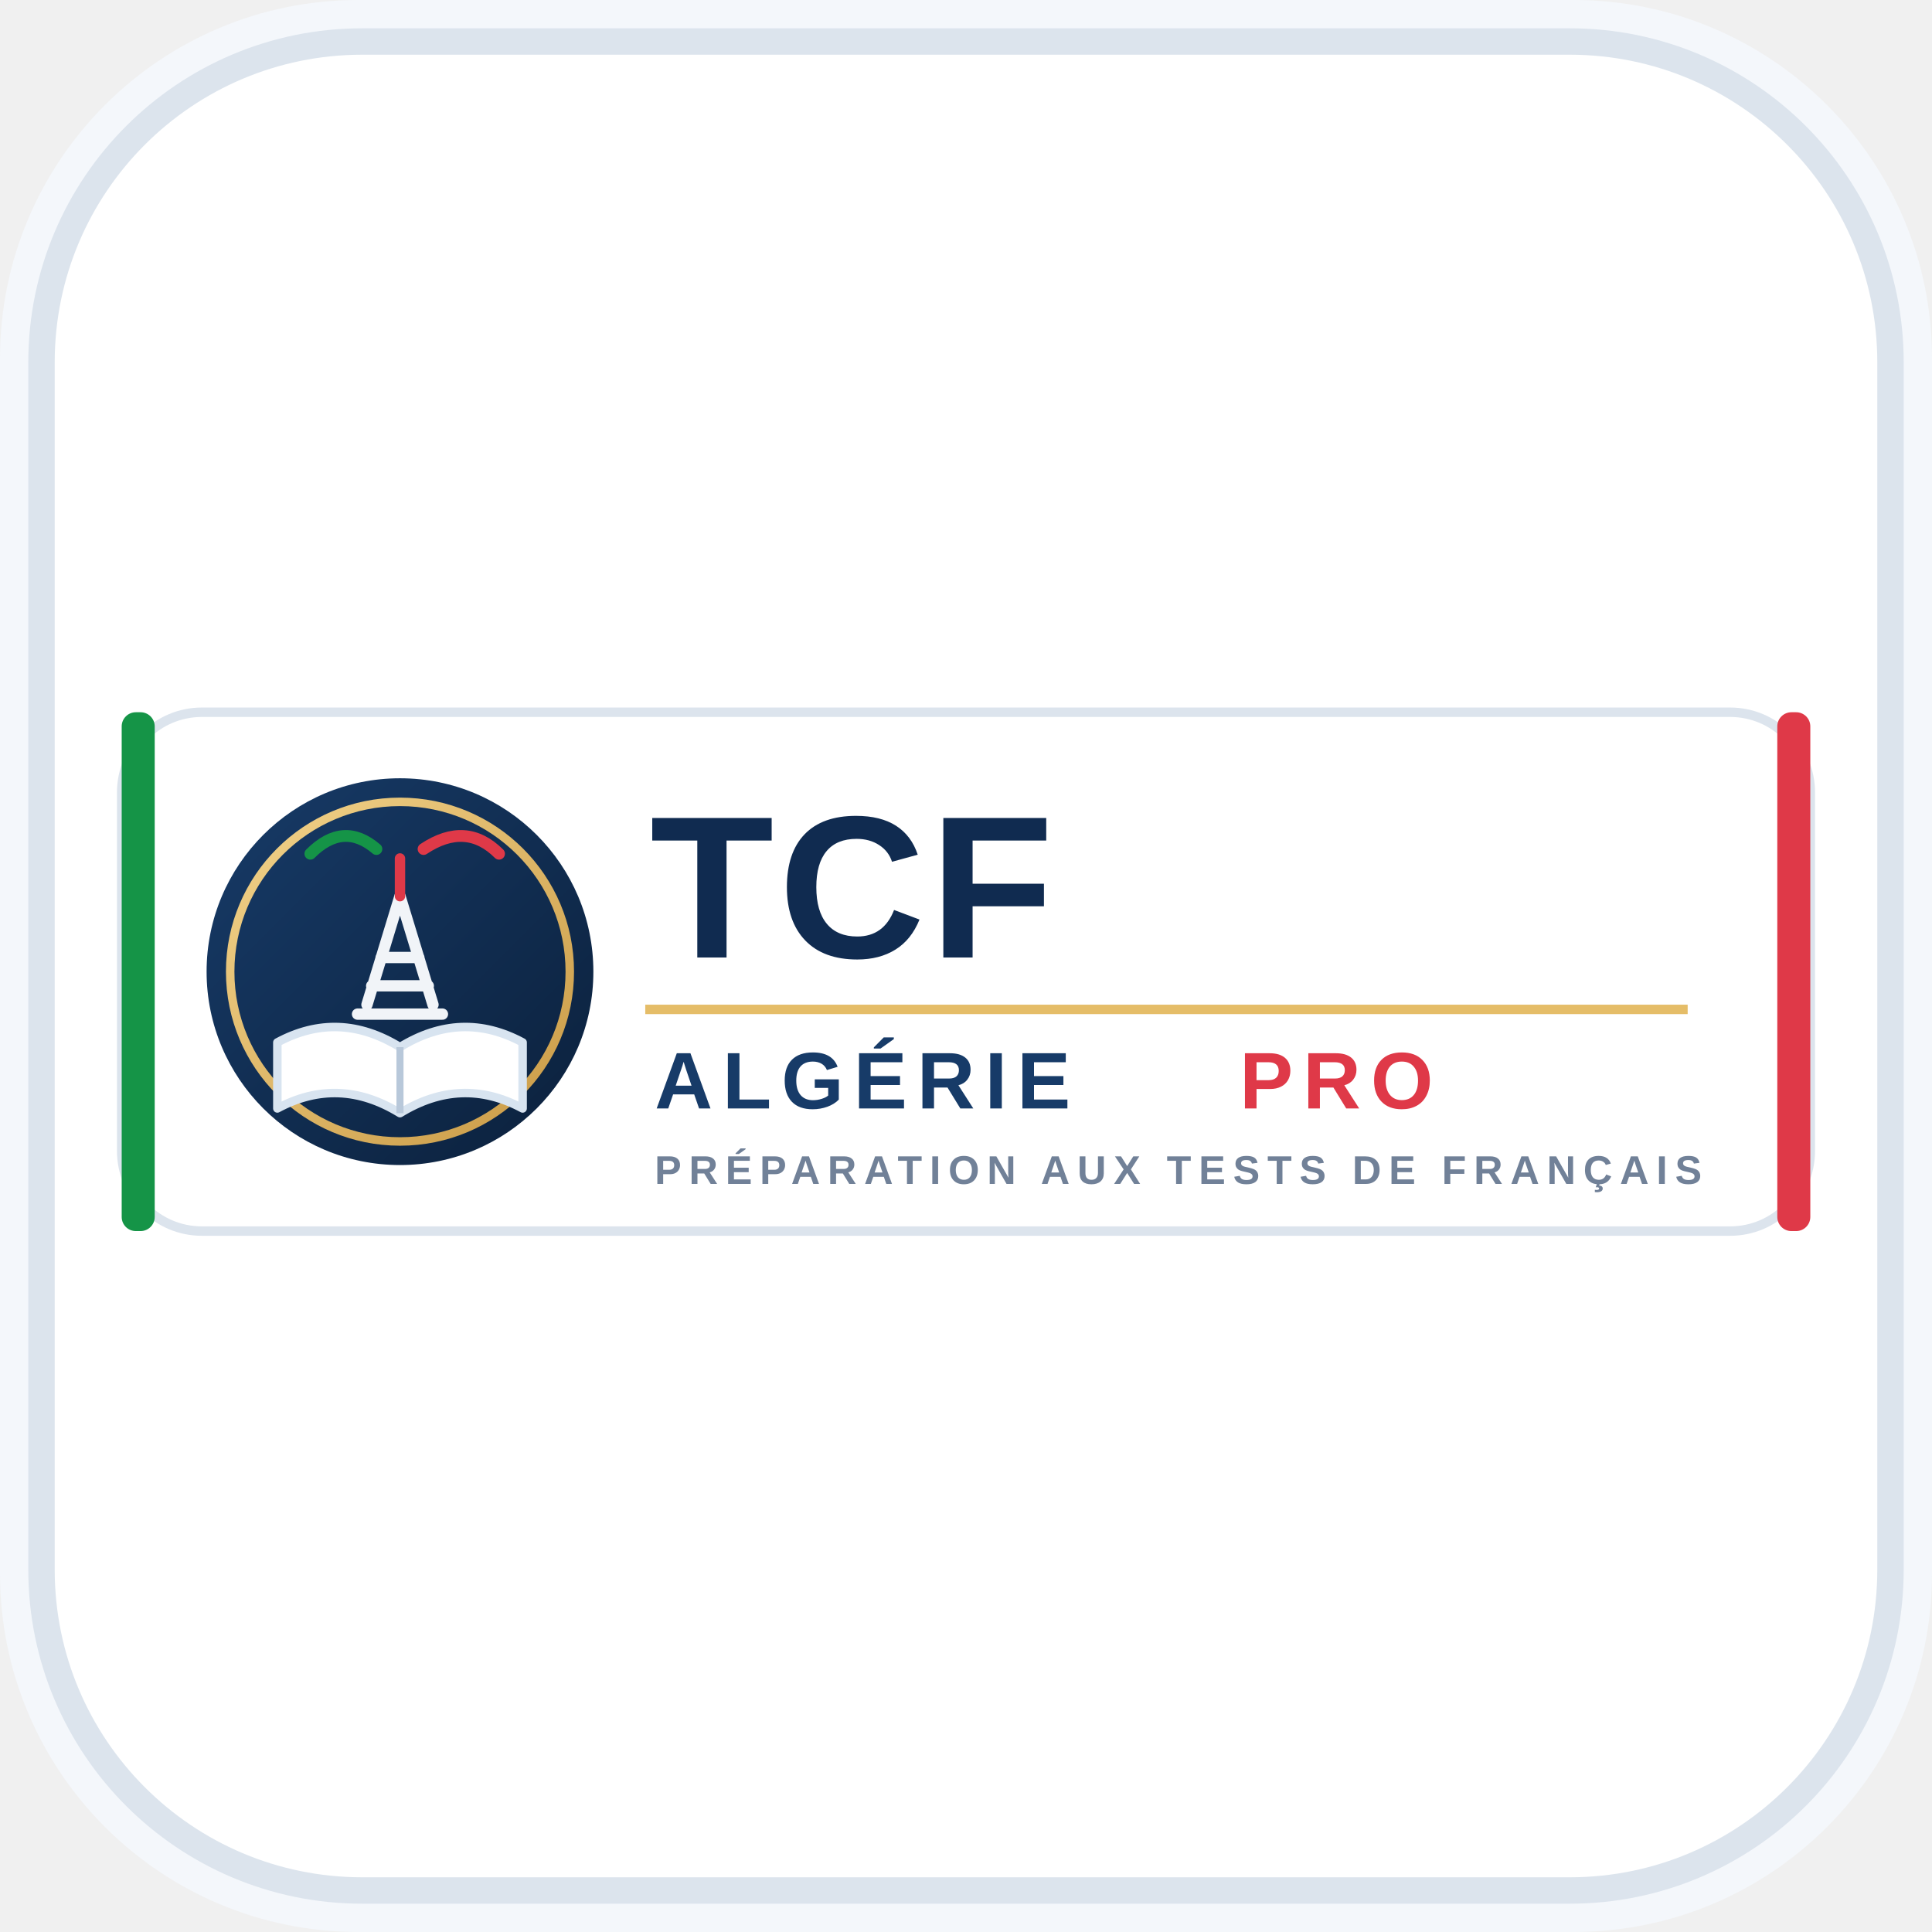
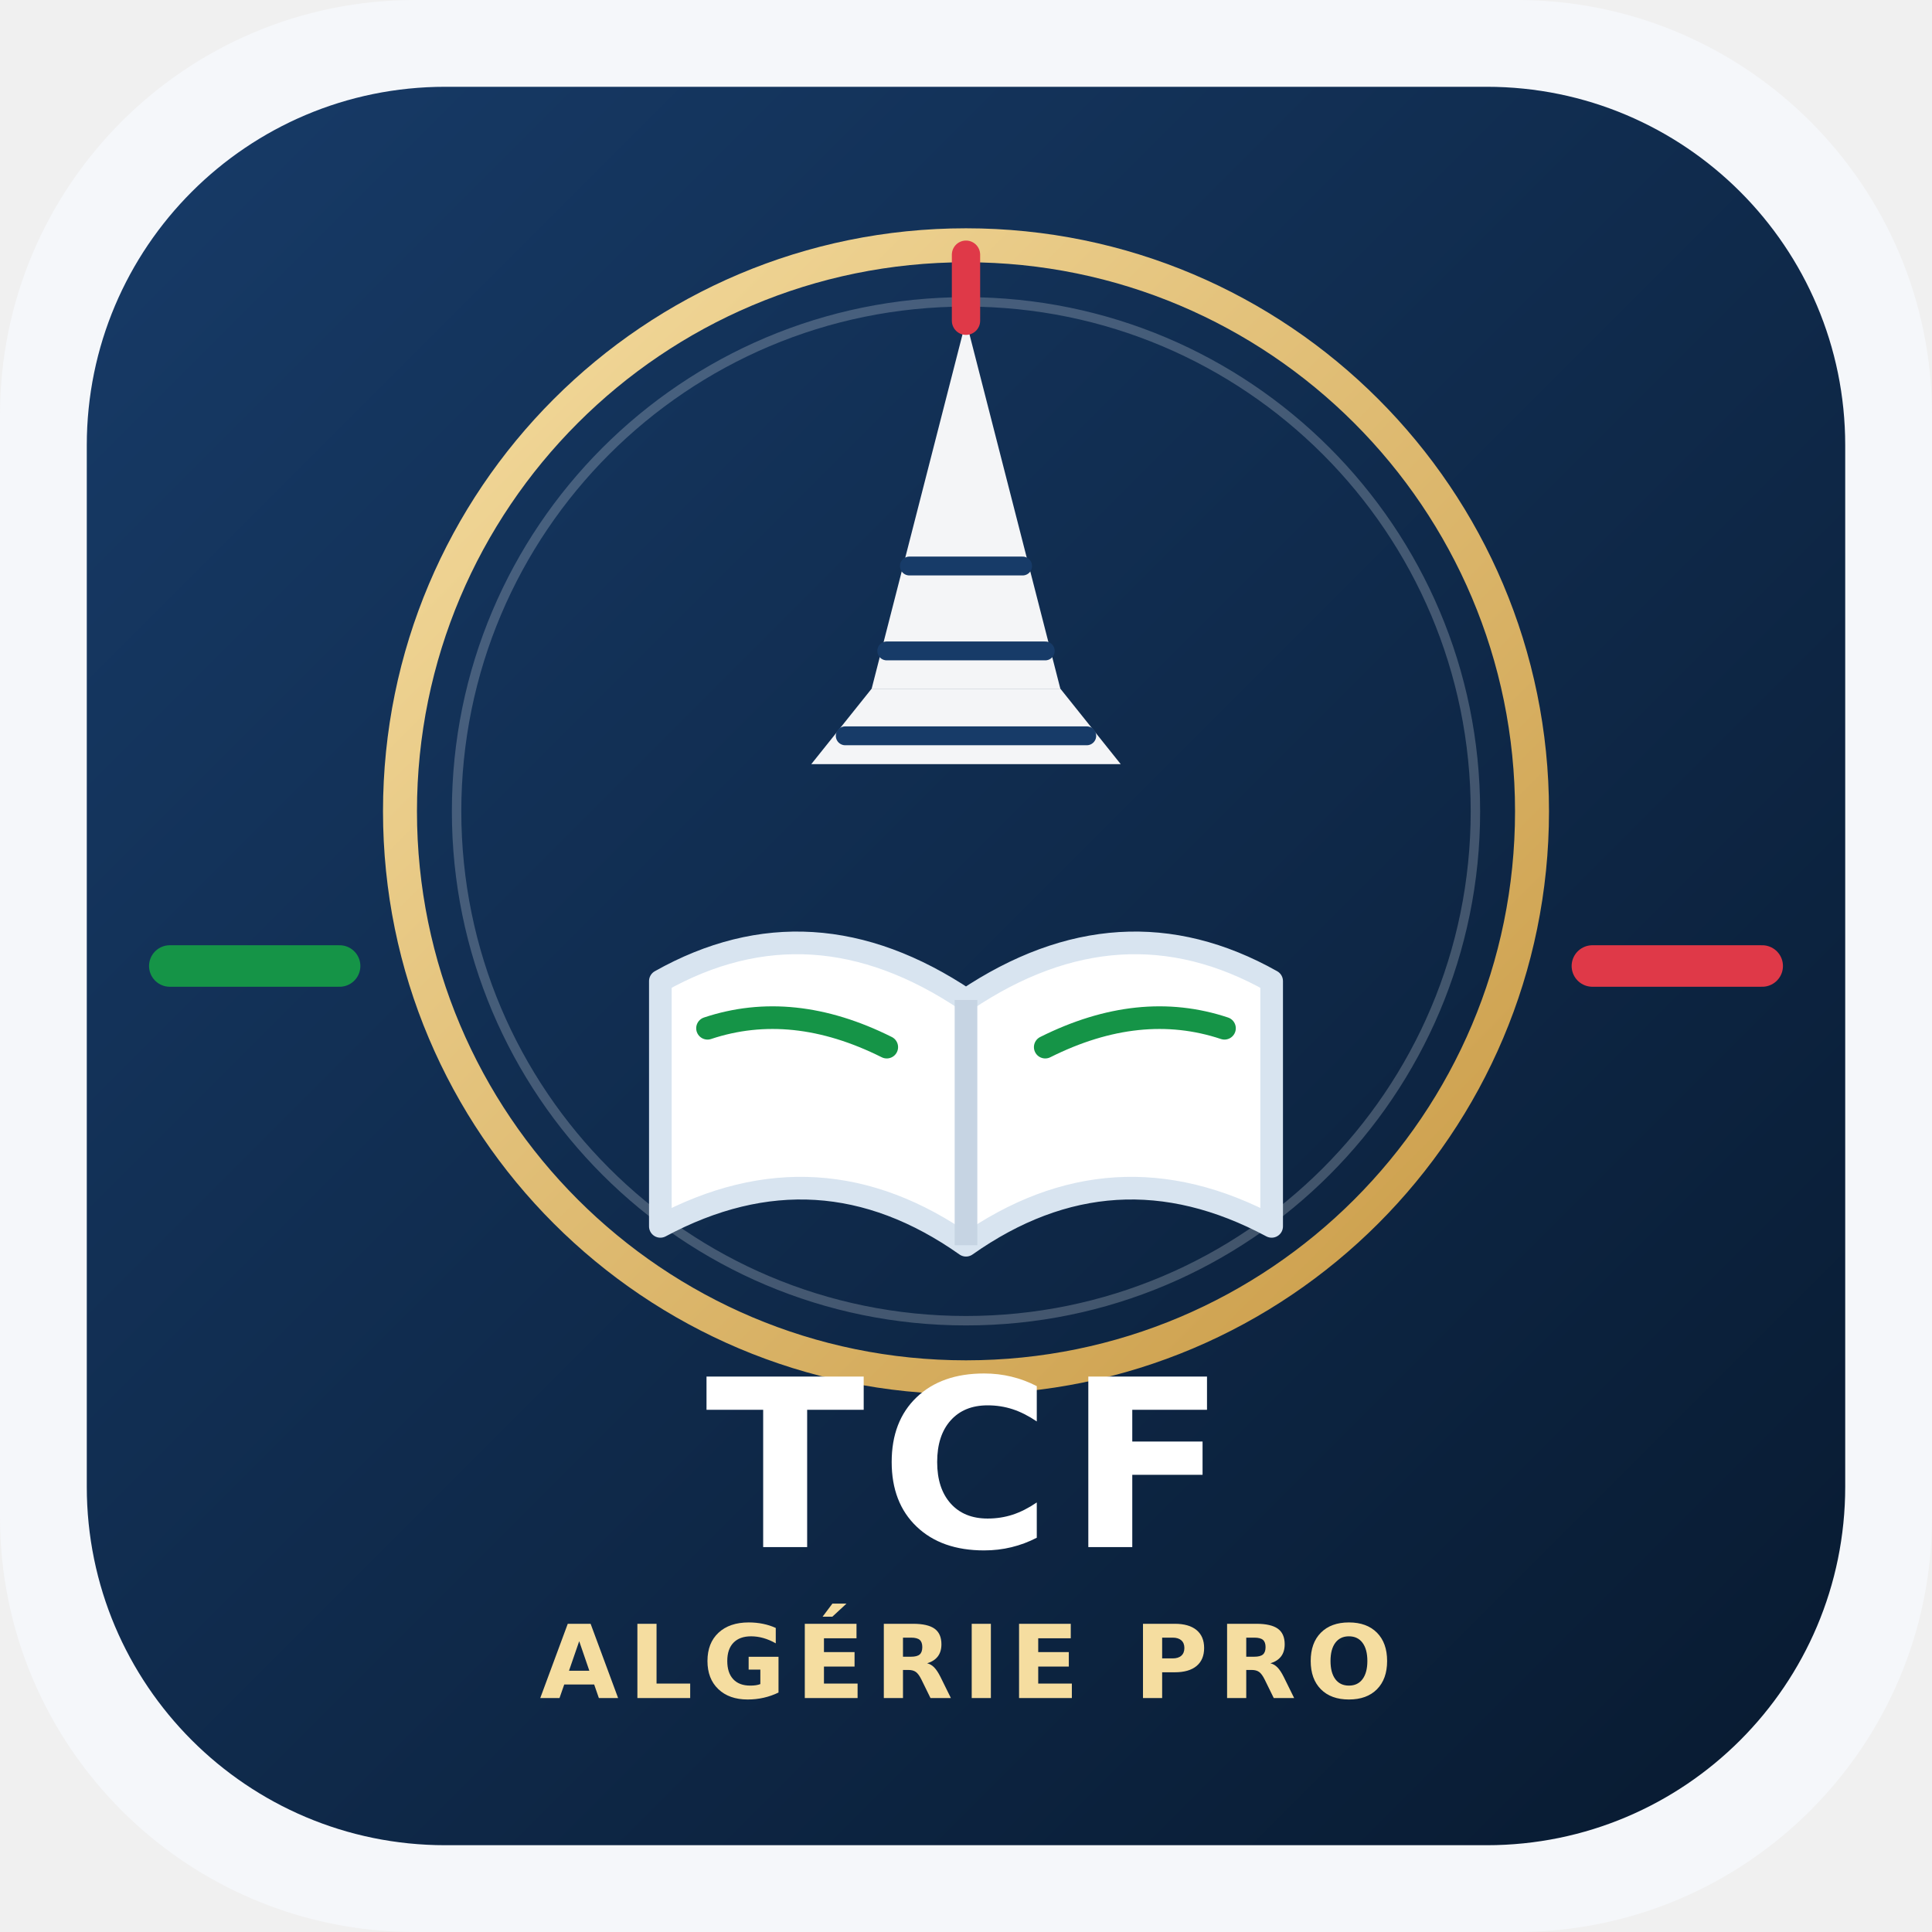
<svg xmlns="http://www.w3.org/2000/svg" width="1024" height="1024" viewBox="0 0 1024 1024">
  <defs>
-     <linearGradient id="crest" x1="0" y1="0" x2="1" y2="1">
+     <linearGradient id="bg" x1="0" y1="0" x2="1" y2="1">
      <stop stop-color="#173b68" />
-       <stop offset="1" stop-color="#0b203b" />
+       <stop offset="1" stop-color="#081a30" />
    </linearGradient>
    <linearGradient id="gold" x1="0" y1="0" x2="1" y2="1">
-       <stop stop-color="#f2d38b" />
+       <stop stop-color="#f5dda0" />
      <stop offset="1" stop-color="#c99a45" />
    </linearGradient>
  </defs>
-   <rect width="1024" height="1024" rx="190" fill="#f4f7fb" />
-   <rect x="22" y="22" width="980" height="980" rx="170" fill="#fff" stroke="#dce4ed" stroke-width="14" />
-   <g transform="translate(62 375) scale(2.5)">
-     <rect x="1" y="1" width="358" height="110" rx="17" fill="#fff" stroke="#dce4ed" stroke-width="2" />
-     <rect x="1" y="1" width="7" height="110" rx="3" fill="#159447" />
-     <rect x="352" y="1" width="7" height="110" rx="3" fill="#df3948" />
-     <g transform="translate(17 13)">
-       <circle cx="43" cy="43" r="41" fill="url(#crest)" />
-       <circle cx="43" cy="43" r="36" fill="none" stroke="url(#gold)" stroke-width="1.8" />
-       <path d="M17 58 Q30 51 43 59 Q56 51 69 58 V72 Q56 65 43 73 Q30 65 17 72Z" fill="#fff" stroke="#d8e4f0" stroke-width="1.8" stroke-linejoin="round" />
-       <path d="M43 59V73" stroke="#b8c8da" stroke-width="1.5" />
-       <path d="M36 50 L43 27 L50 50 M39 40H47 M37 46H49 M34 52H52" fill="none" stroke="#f1f4f8" stroke-width="2.4" stroke-linecap="round" stroke-linejoin="round" />
-       <path d="M43 27V19" stroke="#df3948" stroke-width="2.2" stroke-linecap="round" />
-       <path d="M24 18 Q31 11 38 17" fill="none" stroke="#159447" stroke-width="2.5" stroke-linecap="round" />
-       <path d="M48 17 Q57 11 64 18" fill="none" stroke="#df3948" stroke-width="2.5" stroke-linecap="round" />
-     </g>
-     <text x="113" y="53" fill="#102b50" font-family="Arial,sans-serif" font-size="43" font-weight="900" letter-spacing="1">TCF</text>
-     <path d="M112 64H333" stroke="#e5bd68" stroke-width="2" />
-     <text x="114" y="85" fill="#173b68" font-family="Arial,sans-serif" font-size="17" font-weight="800" letter-spacing="2.1">ALGÉRIE</text>
-     <text x="238" y="85" fill="#df3948" font-family="Arial,sans-serif" font-size="17" font-weight="900" letter-spacing="2.1">PRO</text>
-     <text x="114" y="101" fill="#718198" font-family="Arial,sans-serif" font-size="8.5" font-weight="700" letter-spacing="1.6">PRÉPARATION AUX TESTS DE FRANÇAIS</text>
-   </g>
+   <rect width="1024" height="1024" rx="220" fill="#f5f7fa" />
+   <rect x="46" y="46" width="932" height="932" rx="190" fill="url(#bg)" />
+   <circle cx="512" cy="430" r="300" fill="none" stroke="url(#gold)" stroke-width="18" />
+   <circle cx="512" cy="430" r="270" fill="none" stroke="#ffffff" stroke-opacity=".22" stroke-width="5" />
+   <path d="M512 170 L462 365 H562 Z" fill="#fff" opacity=".95" />
+   <path d="M462 365 L430 405 H594 L562 365" fill="#fff" opacity=".95" />
+   <path d="M482 300 H542 M470 345 H554 M448 390 H576" stroke="#173b68" stroke-width="10" stroke-linecap="round" />
+   <path d="M512 170 V135" stroke="#df3948" stroke-width="15" stroke-linecap="round" />
+   <path d="M350 520 Q430 475 512 530 Q594 475 674 520 V650 Q590 605 512 660 Q434 605 350 650Z" fill="#fff" stroke="#d8e4f0" stroke-width="12" stroke-linejoin="round" />
+   <path d="M512 530 V660" stroke="#c6d4e3" stroke-width="12" />
+   <path d="M375 545 Q420 530 470 555 M554 555 Q604 530 649 545" fill="none" stroke="#159447" stroke-width="12" stroke-linecap="round" />
+   <path d="M390 690 H634" stroke="url(#gold)" stroke-width="12" stroke-linecap="round" />
+   <text x="512" y="820" text-anchor="middle" font-family="DejaVu Sans,Arial,sans-serif" font-size="124" font-weight="900" letter-spacing="8" fill="#fff">TCF</text>
+   <text x="512" y="900" text-anchor="middle" font-family="DejaVu Sans,Arial,sans-serif" font-size="54" font-weight="800" letter-spacing="5" fill="#f5dda0">ALGÉRIE PRO</text>
+   <path d="M90 512 H180" stroke="#159447" stroke-width="22" stroke-linecap="round" />
+   <path d="M844 512 H934" stroke="#df3948" stroke-width="22" stroke-linecap="round" />
</svg>
